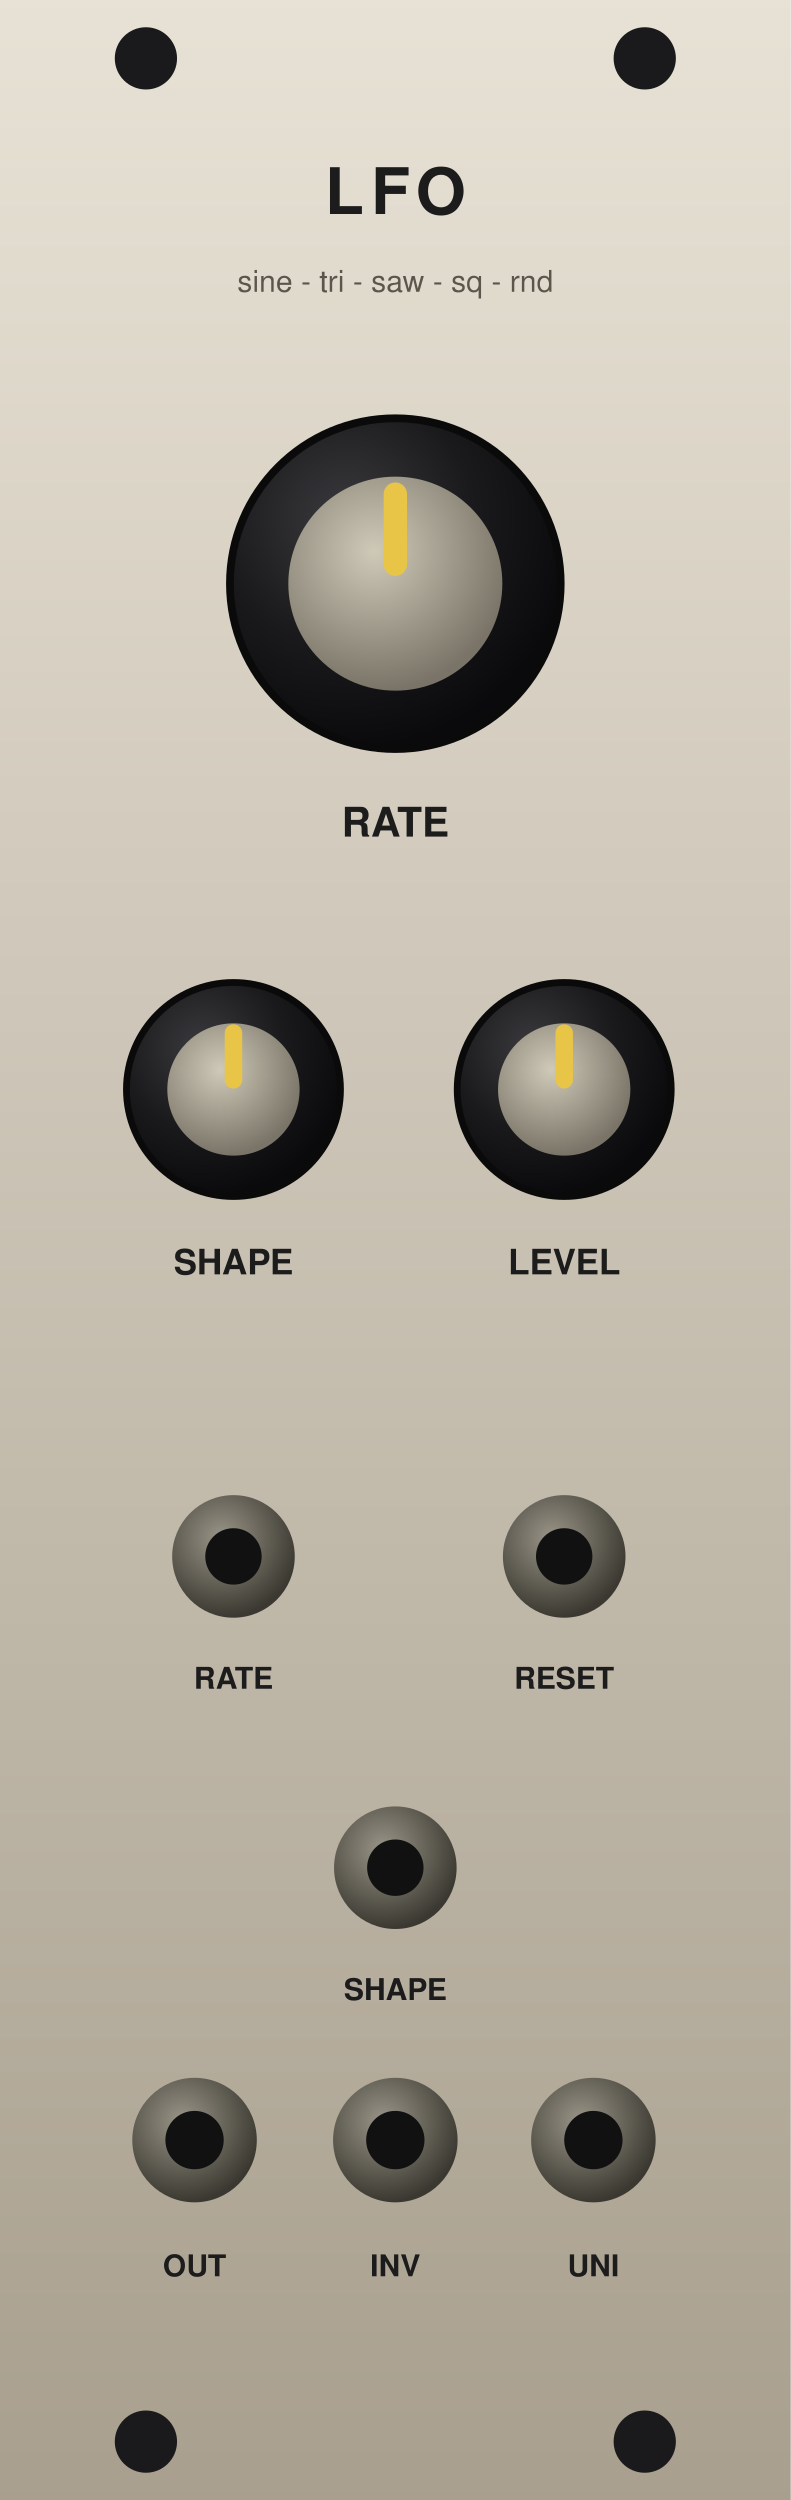
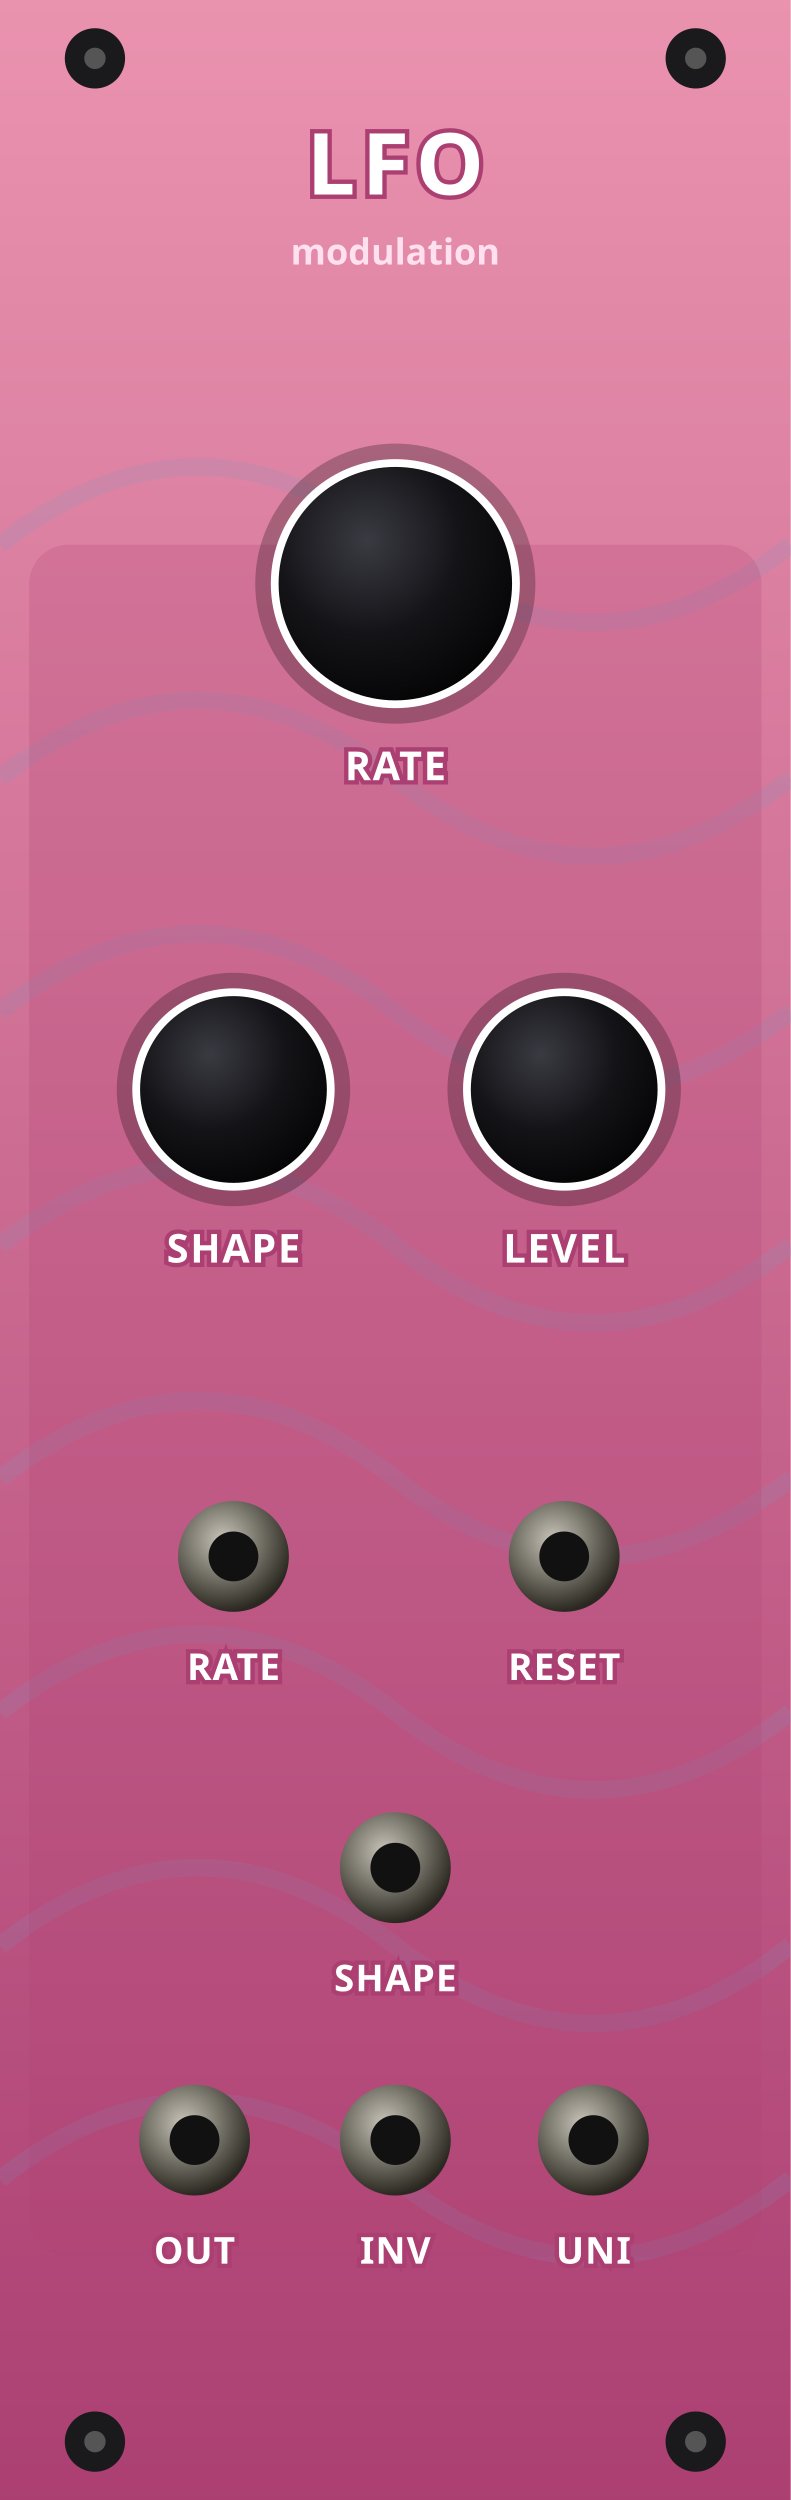
<svg xmlns="http://www.w3.org/2000/svg" width="40.64mm" height="128.5mm" viewBox="0 0 40.64 128.5" preserveAspectRatio="none">
  <defs>
-     <linearGradient id="alu" x1="0" y1="0" x2="0" y2="1">
-       <stop offset="0" stop-color="#e8e2d6" />
-       <stop offset="1" stop-color="#a89f8e" />
+     <linearGradient id="lfoalu" x1="0" y1="0" x2="0" y2="1">
+       <stop offset="0" stop-color="#ea93af" />
+       <stop offset="1" stop-color="#ab3f72" />
    </linearGradient>
-     <radialGradient id="knobBody" cx="35%" cy="30%" r="70%">
-       <stop offset="0" stop-color="#3a3a3e" />
-       <stop offset=".55" stop-color="#1a1a1c" />
-       <stop offset="1" stop-color="#0a0a0c" />
+     <radialGradient id="lfowell" cx="38%" cy="32%" r="70%">
+       <stop offset="0" stop-color="#3a3a42" />
+       <stop offset=".55" stop-color="#141418" />
+       <stop offset="1" stop-color="#050506" />
    </radialGradient>
-     <radialGradient id="knobCap" cx="40%" cy="35%" r="65%">
-       <stop offset="0" stop-color="#cfc9b8" />
-       <stop offset="1" stop-color="#7a7468" />
-     </radialGradient>
-     <radialGradient id="jackRing" cx="40%" cy="35%" r="65%">
-       <stop offset="0" stop-color="#9a9588" />
-       <stop offset="1" stop-color="#3a3830" />
+     <radialGradient id="lfojack" cx="40%" cy="35%" r="65%">
+       <stop offset="0" stop-color="#c8c4b8" />
+       <stop offset="1" stop-color="#2a2820" />
    </radialGradient>
  </defs>
-   <rect width="40.64" height="128.5" fill="url(#alu)" />
-   <circle cx="7.5" cy="3" r="1.6" fill="#1a1a1c" />
-   <circle cx="33.14" cy="3" r="1.6" fill="#1a1a1c" />
-   <circle cx="7.5" cy="125.5" r="1.6" fill="#1a1a1c" />
-   <circle cx="33.14" cy="125.5" r="1.6" fill="#1a1a1c" />
-   <text x="20.32" y="11" text-anchor="middle" font-family="Helvetica, Arial, sans-serif" font-size="3.3" font-weight="700" letter-spacing="0.35" fill="#1c1c1c">LFO</text>
-   <text x="20.32" y="15" text-anchor="middle" font-family="Helvetica, Arial, sans-serif" font-size="1.55" fill="#5a564c">sine - tri - saw - sq - rnd</text>
-   <g transform="translate(20.32,30)">
-     <circle r="8.5" fill="url(#knobBody)" stroke="#0a0a0a" stroke-width=".4" />
-     <circle r="5.5" fill="url(#knobCap)" />
-     <line x1="0" y1="-4.6" x2="0" y2="-1" stroke="#e8c547" stroke-width="1.2" stroke-linecap="round" />
+   <rect width="40.64" height="128.5" fill="url(#lfoalu)" />
+   <g opacity="0.45">
+     <g fill="none" stroke="#719cc7" stroke-width=".9" opacity=".35">
+       <path d="M0 28 Q10.16 20 20.32 28 T40.64 28" />
+       <path d="M0 40 Q10.16 32 20.32 40 T40.64 40" />
+       <path d="M0 52 Q10.16 44 20.32 52 T40.64 52" />
+       <path d="M0 64 Q10.16 56 20.32 64 T40.64 64" />
+       <path d="M0 76 Q10.16 68 20.32 76 T40.64 76" />
+       <path d="M0 88 Q10.16 80 20.32 88 T40.64 88" />
+       <path d="M0 100 Q10.16 92 20.32 100 T40.64 100" />
+       <path d="M0 112 Q10.16 104 20.32 112 T40.64 112" />
+     </g>
  </g>
-   <text x="20.32" y="43" text-anchor="middle" font-family="Helvetica, Arial, sans-serif" font-size="2.1" font-weight="700" fill="#1c1c1c">RATE</text>
-   <g transform="translate(12,56)">
-     <circle r="5.5" fill="url(#knobBody)" stroke="#0a0a0a" stroke-width=".35" />
-     <circle r="3.4" fill="url(#knobCap)" />
-     <line x1="0" y1="-2.9" x2="0" y2="-0.5" stroke="#e8c547" stroke-width=".9" stroke-linecap="round" />
-   </g>
-   <text x="12" y="65.5" text-anchor="middle" font-family="Helvetica, Arial, sans-serif" font-size="1.8" font-weight="700" fill="#1c1c1c">SHAPE</text>
-   <g transform="translate(29,56)">
-     <circle r="5.5" fill="url(#knobBody)" stroke="#0a0a0a" stroke-width=".35" />
-     <circle r="3.4" fill="url(#knobCap)" />
-     <line x1="0" y1="-2.9" x2="0" y2="-0.5" stroke="#e8c547" stroke-width=".9" stroke-linecap="round" />
-   </g>
-   <text x="29" y="65.5" text-anchor="middle" font-family="Helvetica, Arial, sans-serif" font-size="1.8" font-weight="700" fill="#1c1c1c">LEVEL</text>
-   <g transform="translate(12,80)">
-     <circle r="3.15" fill="url(#jackRing)" />
-     <circle r="1.45" fill="#111" />
-   </g>
-   <text x="12" y="86.8" text-anchor="middle" font-family="Helvetica, Arial, sans-serif" font-size="1.55" font-weight="700" fill="#1c1c1c">RATE</text>
-   <g transform="translate(29,80)">
-     <circle r="3.15" fill="url(#jackRing)" />
-     <circle r="1.45" fill="#111" />
-   </g>
-   <text x="29" y="86.8" text-anchor="middle" font-family="Helvetica, Arial, sans-serif" font-size="1.55" font-weight="700" fill="#1c1c1c">RESET</text>
-   <g transform="translate(20.32,96)">
-     <circle r="3.15" fill="url(#jackRing)" />
-     <circle r="1.45" fill="#111" />
-   </g>
-   <text x="20.32" y="102.8" text-anchor="middle" font-family="Helvetica, Arial, sans-serif" font-size="1.55" font-weight="700" fill="#1c1c1c">SHAPE</text>
-   <g transform="translate(10,110)">
-     <circle r="3.2" fill="url(#jackRing)" />
-     <circle r="1.5" fill="#111" />
-   </g>
-   <text x="10" y="117" text-anchor="middle" font-family="Helvetica, Arial, sans-serif" font-size="1.55" font-weight="700" fill="#1c1c1c">OUT</text>
-   <g transform="translate(20.32,110)">
-     <circle r="3.2" fill="url(#jackRing)" />
-     <circle r="1.5" fill="#111" />
-   </g>
-   <text x="20.32" y="117" text-anchor="middle" font-family="Helvetica, Arial, sans-serif" font-size="1.55" font-weight="700" fill="#1c1c1c">INV</text>
-   <g transform="translate(30.5,110)">
-     <circle r="3.2" fill="url(#jackRing)" />
-     <circle r="1.5" fill="#111" />
-   </g>
-   <text x="30.5" y="117" text-anchor="middle" font-family="Helvetica, Arial, sans-serif" font-size="1.55" font-weight="700" fill="#1c1c1c">UNI</text>
+   <rect x="1.5" y="28" width="37.64" height="88" rx="2" fill="#ab3f72" opacity=".22" />
+   <circle cx="4.88" cy="3" r="1.55" fill="#1a1a1c" />
+   <circle cx="4.88" cy="3" r=".55" fill="#555" />
+   <circle cx="35.76" cy="3" r="1.55" fill="#1a1a1c" />
+   <circle cx="35.76" cy="3" r=".55" fill="#555" />
+   <circle cx="4.88" cy="125.5" r="1.55" fill="#1a1a1c" />
+   <circle cx="4.88" cy="125.5" r=".55" fill="#555" />
+   <circle cx="35.76" cy="125.5" r="1.55" fill="#1a1a1c" />
+   <circle cx="35.76" cy="125.5" r=".55" fill="#555" />
+   <text x="20.32" y="10" text-anchor="middle" font-family="&quot;Avenir Next&quot;, &quot;Segoe UI&quot;, &quot;Trebuchet MS&quot;, sans-serif" font-size="4.4" letter-spacing="0.35" font-weight="900" fill="#ffffff" stroke="#ab3f72" stroke-width="0.45" paint-order="stroke fill">LFO</text>
+   <text x="20.32" y="13.6" text-anchor="middle" font-family="&quot;Avenir Next&quot;, &quot;Segoe UI&quot;, &quot;Trebuchet MS&quot;, sans-serif" font-size="1.85" font-weight="600" fill="#ffe0ef">modulation</text>
+   <circle cx="20.32" cy="30.00" r="7.20" fill="#000" opacity=".25" />
+   <circle cx="20.32" cy="30.00" r="6.20" fill="url(#lfowell)" stroke="#ffffff" stroke-width=".4" />
+   <text x="20.32" y="40.10" text-anchor="middle" font-family="&quot;Gill Sans&quot;, &quot;Trebuchet MS&quot;, &quot;Segoe UI&quot;, sans-serif" font-size="2.05" letter-spacing="0.08" font-weight="700" fill="#ffffff" stroke="#ab3f72" stroke-width="0.45" paint-order="stroke fill">RATE</text>
+   <circle cx="12.00" cy="56.00" r="6.00" fill="#000" opacity=".25" />
+   <circle cx="12.00" cy="56.00" r="5.00" fill="url(#lfowell)" stroke="#ffffff" stroke-width=".4" />
+   <text x="12.00" y="64.90" text-anchor="middle" font-family="&quot;Gill Sans&quot;, &quot;Trebuchet MS&quot;, &quot;Segoe UI&quot;, sans-serif" font-size="2.05" letter-spacing="0.08" font-weight="700" fill="#ffffff" stroke="#ab3f72" stroke-width="0.45" paint-order="stroke fill">SHAPE</text>
+   <circle cx="29.00" cy="56.00" r="6.00" fill="#000" opacity=".25" />
+   <circle cx="29.00" cy="56.00" r="5.00" fill="url(#lfowell)" stroke="#ffffff" stroke-width=".4" />
+   <text x="29.00" y="64.90" text-anchor="middle" font-family="&quot;Gill Sans&quot;, &quot;Trebuchet MS&quot;, &quot;Segoe UI&quot;, sans-serif" font-size="2.05" letter-spacing="0.08" font-weight="700" fill="#ffffff" stroke="#ab3f72" stroke-width="0.45" paint-order="stroke fill">LEVEL</text>
+   <circle cx="12.00" cy="80.00" r="2.85" fill="url(#lfojack)" />
+   <circle cx="12.00" cy="80.00" r="1.28" fill="#111" />
+   <text x="12.00" y="86.35" text-anchor="middle" font-family="&quot;Gill Sans&quot;, &quot;Trebuchet MS&quot;, &quot;Segoe UI&quot;, sans-serif" font-size="1.9" letter-spacing="0.06" font-weight="700" fill="#ffffff" stroke="#ab3f72" stroke-width="0.45" paint-order="stroke fill">RATE</text>
+   <circle cx="29.00" cy="80.00" r="2.85" fill="url(#lfojack)" />
+   <circle cx="29.00" cy="80.00" r="1.28" fill="#111" />
+   <text x="29.00" y="86.35" text-anchor="middle" font-family="&quot;Gill Sans&quot;, &quot;Trebuchet MS&quot;, &quot;Segoe UI&quot;, sans-serif" font-size="1.9" letter-spacing="0.06" font-weight="700" fill="#ffffff" stroke="#ab3f72" stroke-width="0.45" paint-order="stroke fill">RESET</text>
+   <circle cx="20.32" cy="96.00" r="2.85" fill="url(#lfojack)" />
+   <circle cx="20.32" cy="96.00" r="1.28" fill="#111" />
+   <text x="20.32" y="102.35" text-anchor="middle" font-family="&quot;Gill Sans&quot;, &quot;Trebuchet MS&quot;, &quot;Segoe UI&quot;, sans-serif" font-size="1.9" letter-spacing="0.06" font-weight="700" fill="#ffffff" stroke="#ab3f72" stroke-width="0.45" paint-order="stroke fill">SHAPE</text>
+   <circle cx="10.00" cy="110.00" r="2.85" fill="url(#lfojack)" />
+   <circle cx="10.00" cy="110.00" r="1.28" fill="#111" />
+   <text x="10.00" y="116.35" text-anchor="middle" font-family="&quot;Gill Sans&quot;, &quot;Trebuchet MS&quot;, &quot;Segoe UI&quot;, sans-serif" font-size="1.9" letter-spacing="0.06" font-weight="700" fill="#ffffff" stroke="#ab3f72" stroke-width="0.45" paint-order="stroke fill">OUT</text>
+   <circle cx="20.32" cy="110.00" r="2.85" fill="url(#lfojack)" />
+   <circle cx="20.32" cy="110.00" r="1.28" fill="#111" />
+   <text x="20.32" y="116.35" text-anchor="middle" font-family="&quot;Gill Sans&quot;, &quot;Trebuchet MS&quot;, &quot;Segoe UI&quot;, sans-serif" font-size="1.9" letter-spacing="0.06" font-weight="700" fill="#ffffff" stroke="#ab3f72" stroke-width="0.45" paint-order="stroke fill">INV</text>
+   <circle cx="30.50" cy="110.00" r="2.85" fill="url(#lfojack)" />
+   <circle cx="30.50" cy="110.00" r="1.28" fill="#111" />
+   <text x="30.50" y="116.35" text-anchor="middle" font-family="&quot;Gill Sans&quot;, &quot;Trebuchet MS&quot;, &quot;Segoe UI&quot;, sans-serif" font-size="1.9" letter-spacing="0.06" font-weight="700" fill="#ffffff" stroke="#ab3f72" stroke-width="0.45" paint-order="stroke fill">UNI</text>
</svg>
